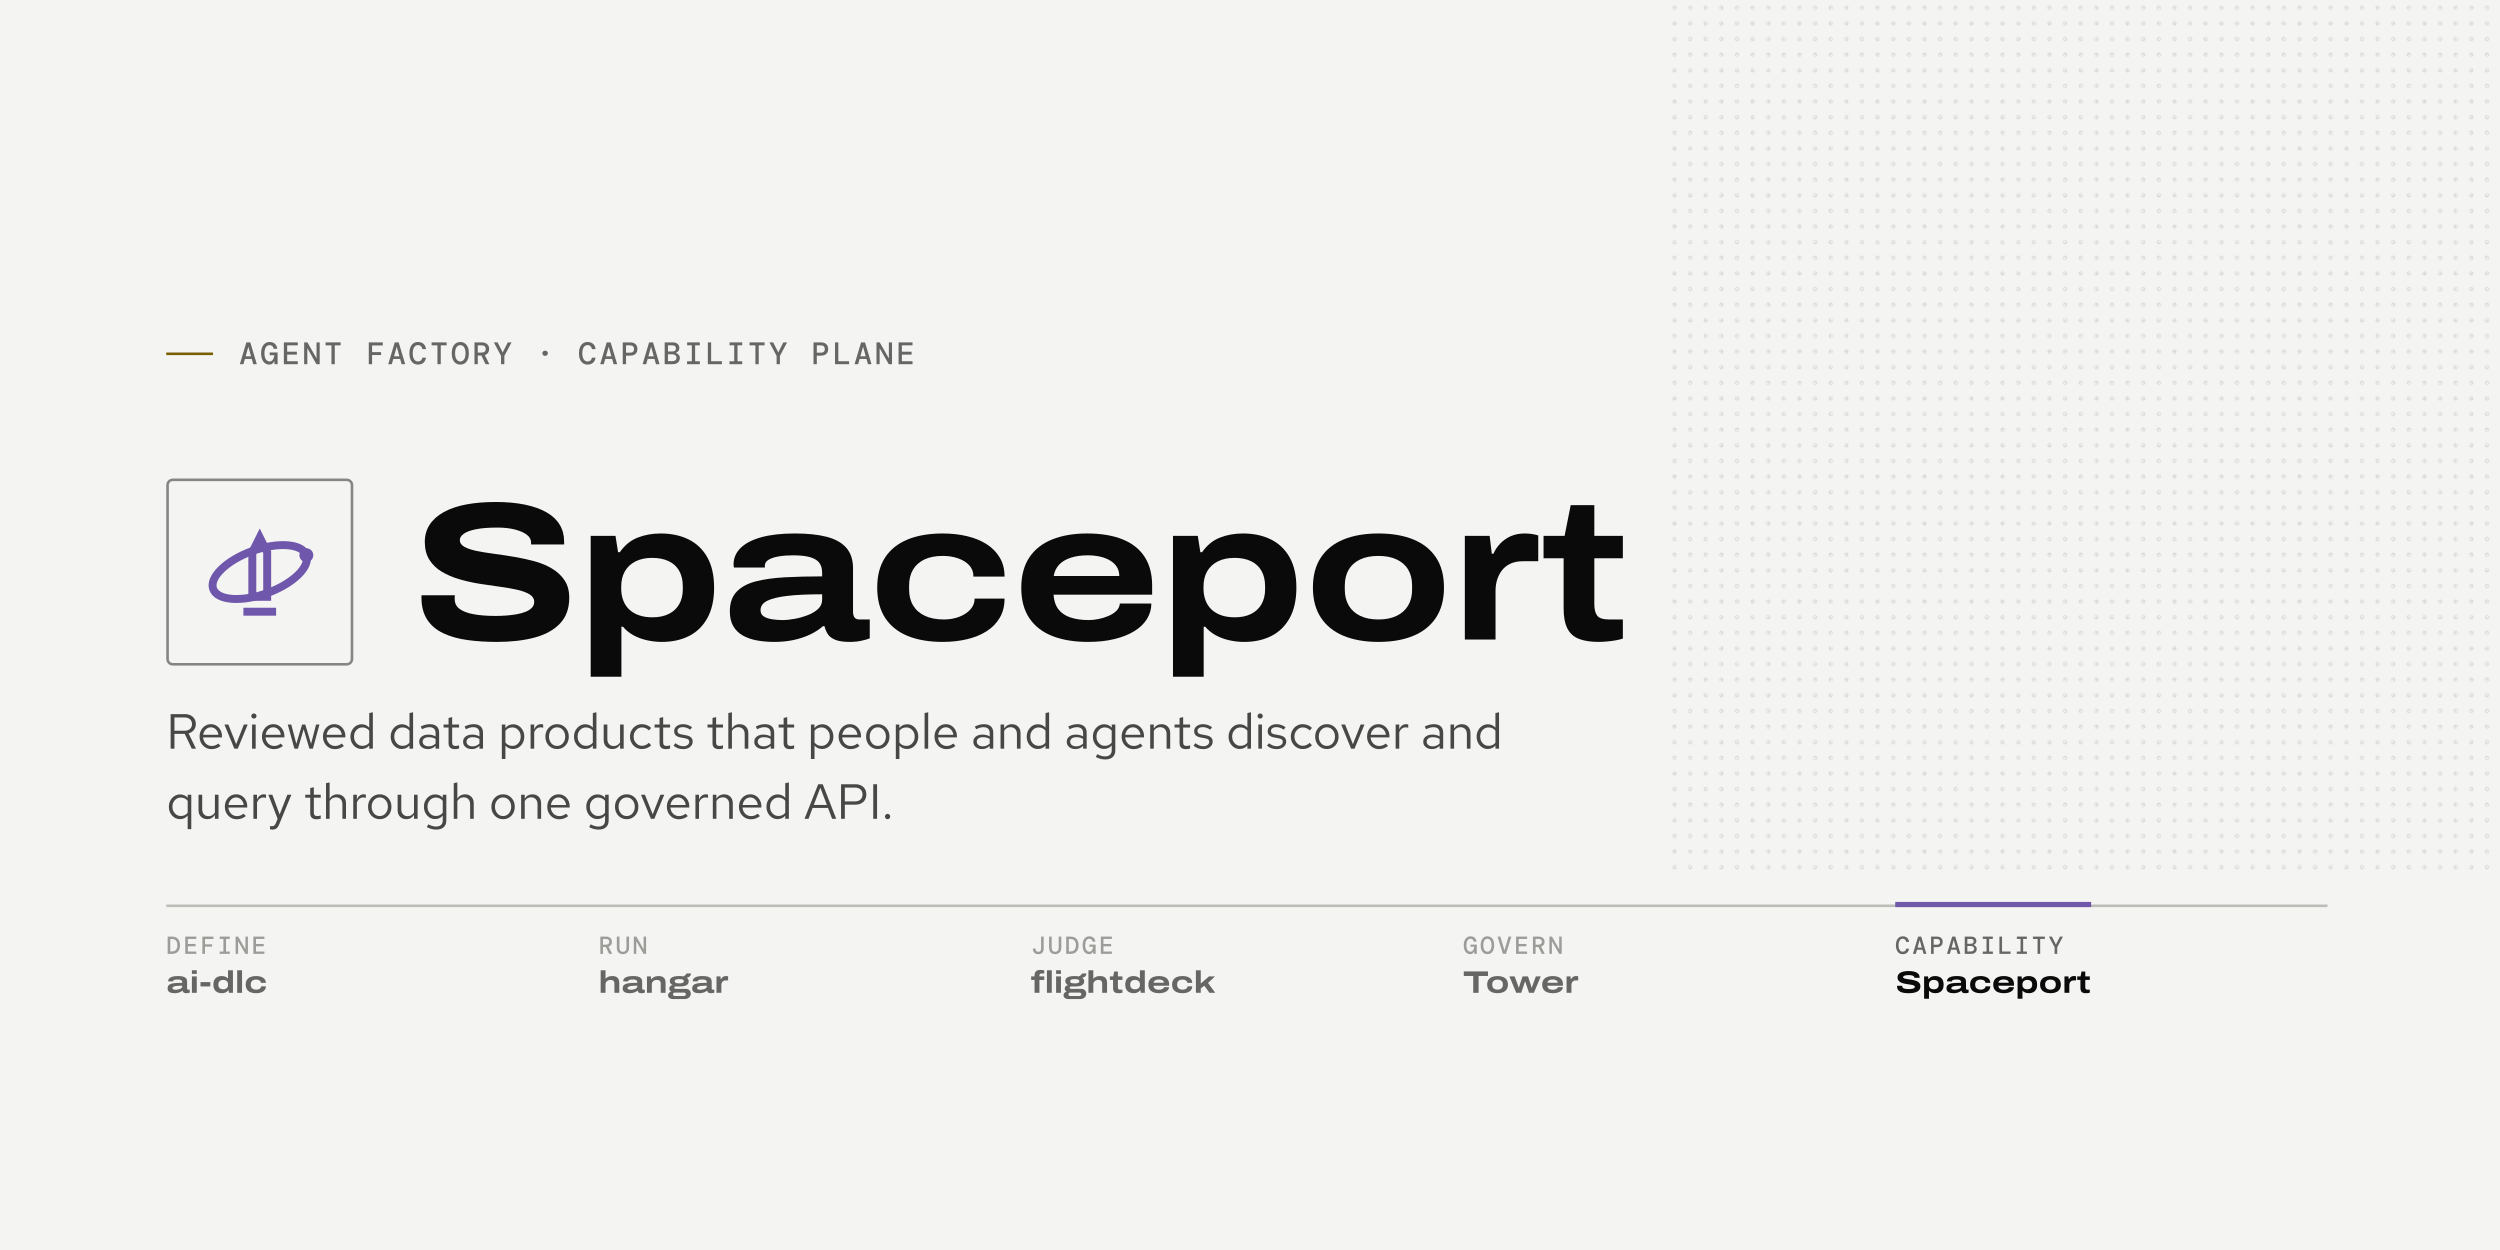
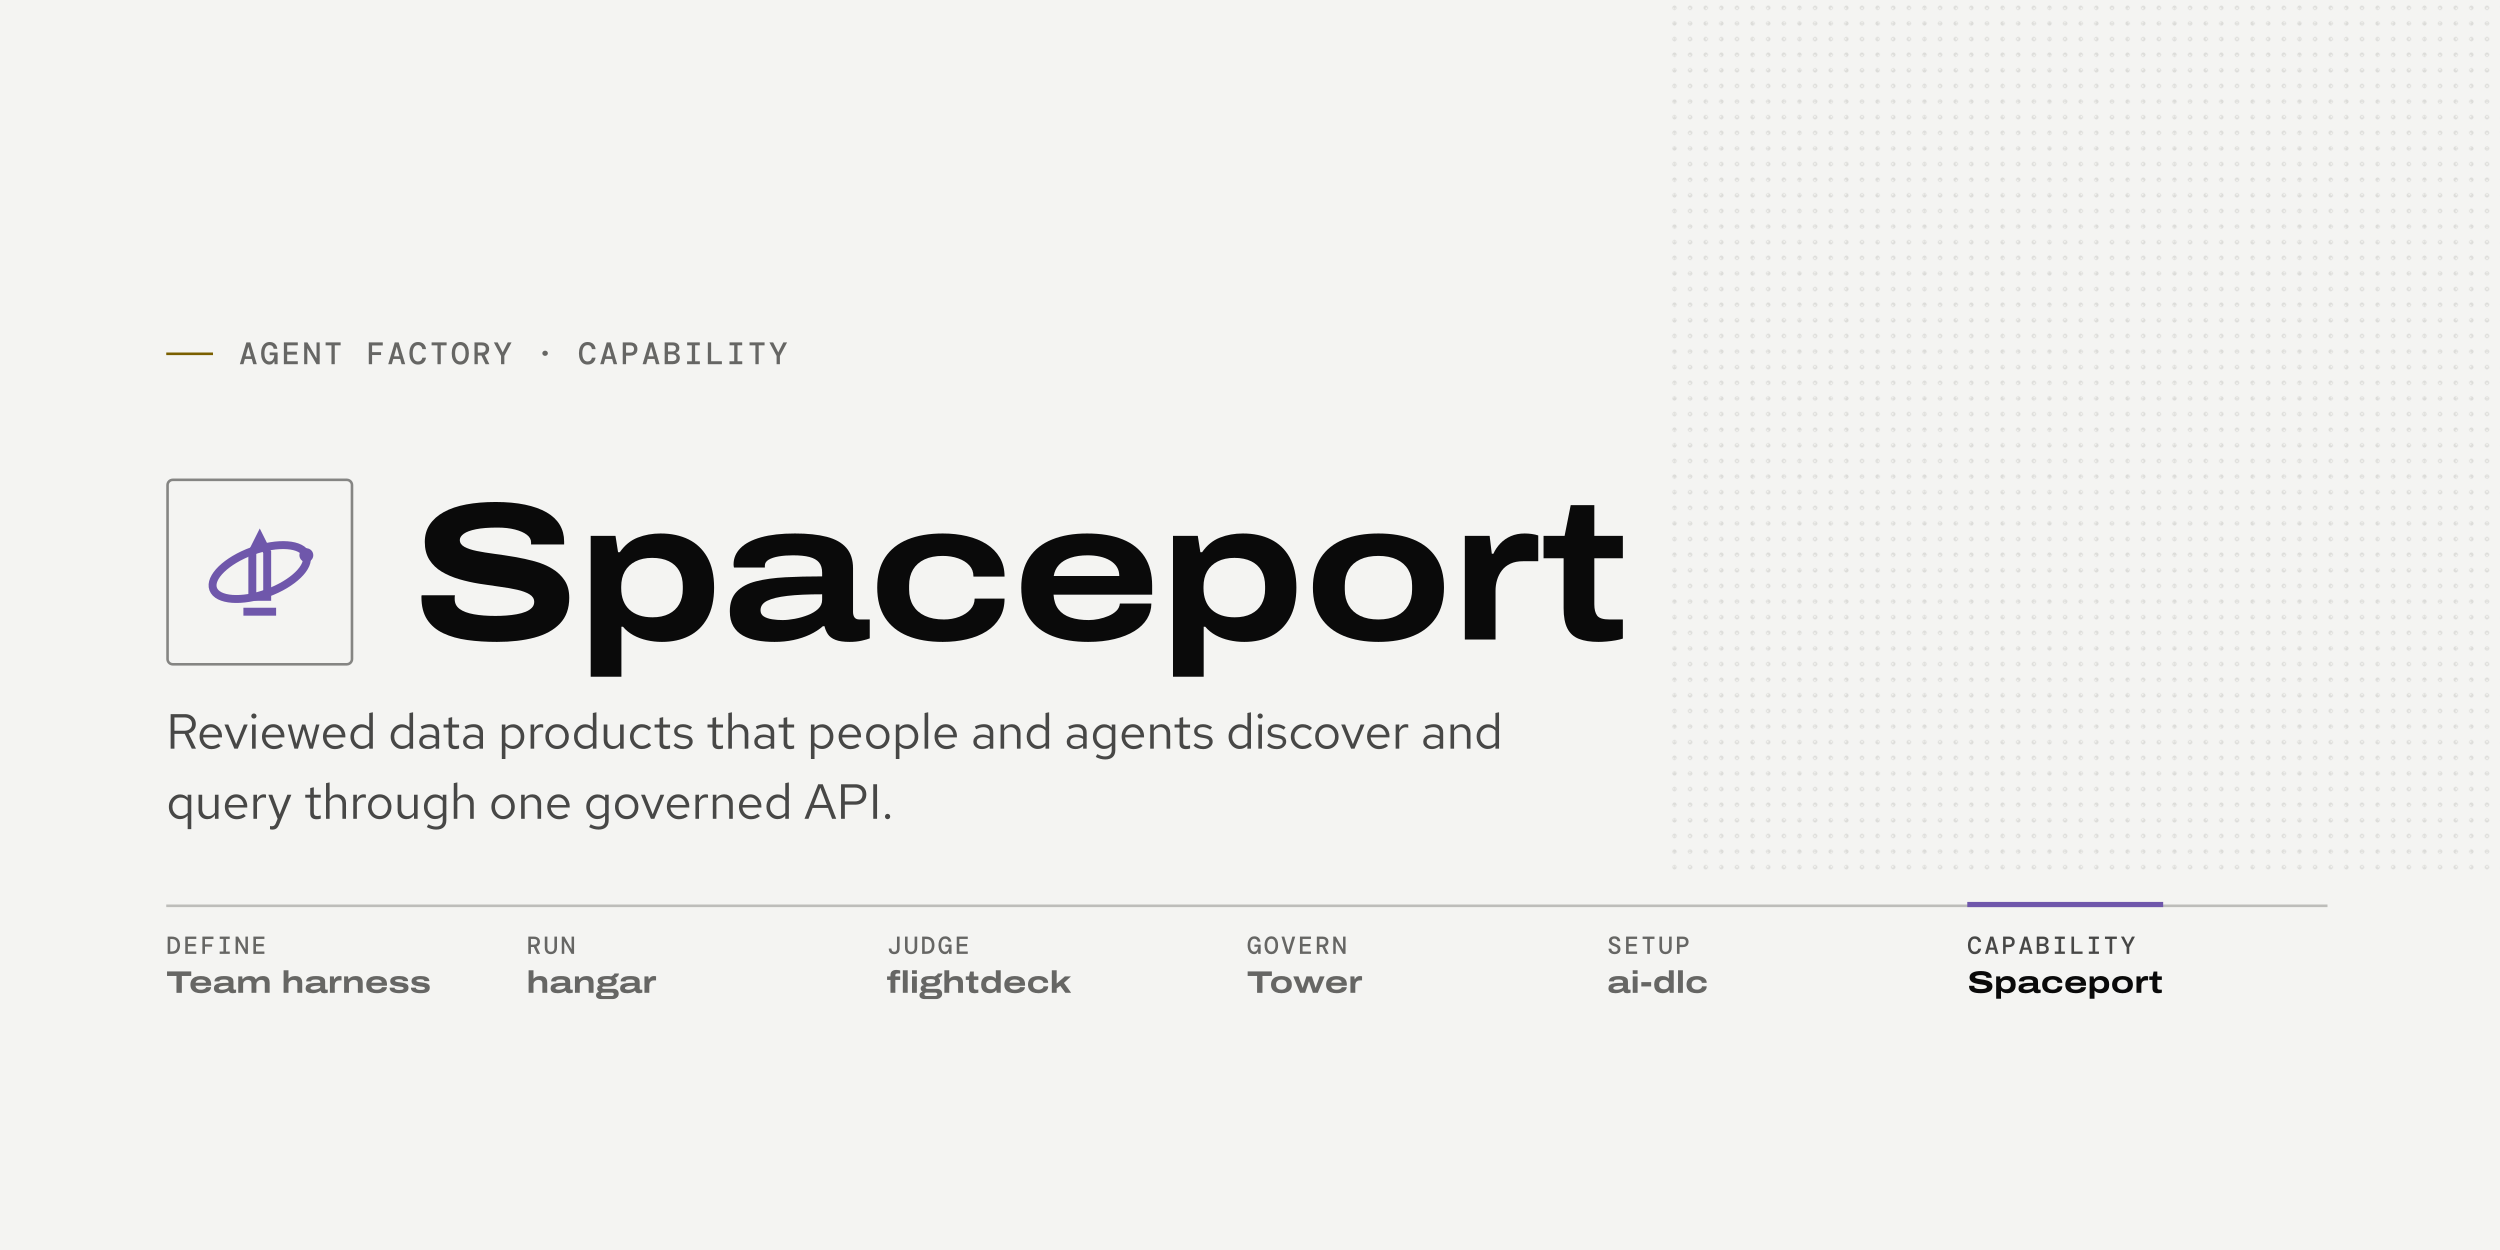
<svg xmlns="http://www.w3.org/2000/svg" width="1280" height="640" viewBox="0 0 1280 640" role="img" aria-labelledby="t d">
  <defs>
    <path id="m1" d="M28 0 237 700H363L572 0H457L410 168H190L143 0ZM297 550 214 253H386L303 550Z" />
    <path id="m7" d="M291 -12Q213 -12 154 32.5Q95 77 62 158Q29 239 29 350Q29 459 62 540Q95 621 156.5 666.5Q218 712 304 712Q408 712 471.5 655Q535 598 549 494H434Q424 548 390.5 580Q357 612 304 612Q223 612 180 542Q137 472 137 350Q137 223 182.5 155.5Q228 88 301 88Q350 88 382 117Q414 146 431 191.5Q448 237 452 288H305V376H559V0H461L454 94H448Q428 48 392 18Q356 -12 291 -12Z" />
    <path id="m5" d="M80 0V700H527V605H186V401H497V307H186V95H527V0Z" />
    <path id="m15" d="M51 0V700H155L448 187V700H549V0H445L152 513V0Z" />
    <path id="m21" d="M247 0V605H59V700H541V605H353V0Z" />
    <path id="m6" d="M84 0V700H533V601H190V387H478V294H190V0Z" />
    <path id="m3" d="M302 -12Q214 -12 152.5 33Q91 78 58.5 159.5Q26 241 26 349Q26 458 58.5 539.5Q91 621 153 666.5Q215 712 302 712Q415 712 482 650.5Q549 589 560 484H443Q434 539 398.5 575.5Q363 612 301 612Q222 612 178 542Q134 472 134 349Q134 227 178 157.5Q222 88 301 88Q365 88 399 121.5Q433 155 443 210H560Q544 107 479 47.5Q414 -12 302 -12Z" />
    <path id="m16" d="M300 -12Q215 -12 153 32Q91 76 58 157Q25 238 25 350Q25 462 58 543Q91 624 153 668Q215 712 300 712Q386 712 447.5 668Q509 624 542 543Q575 462 575 350Q575 238 542 157Q509 76 447.5 32Q386 -12 300 -12ZM300 88Q375 88 421 155.5Q467 223 467 350Q467 477 421 544.5Q375 612 300 612Q224 612 178.5 544.5Q133 477 133 350Q133 223 178.5 155.5Q224 88 300 88Z" />
    <path id="m19" d="M75 0V700H304Q386 700 439.5 672Q493 644 519.5 596.5Q546 549 546 489Q546 421 511.5 368.5Q477 316 406 292L553 0H430L296 277H181V0ZM181 373H298Q370 373 403.5 405Q437 437 437 489Q437 542 404 573.5Q371 605 297 605H181Z" />
    <path id="m26" d="M247 0V266L16 700H137L300 378L463 700H584L353 266V0Z" />
    <path id="m87" d="M300 267Q263 267 237 291.5Q211 316 211 351Q211 386 237 410Q263 434 300 434Q338 434 363.5 410Q389 386 389 351Q389 316 363.5 291.5Q338 267 300 267Z" />
    <path id="m17" d="M71 0V700H308Q388 700 440 672.5Q492 645 517 597Q542 549 542 487Q542 425 517 377Q492 329 440 301.5Q388 274 308 274H177V0ZM177 369H303Q371 369 402.5 401Q434 433 434 487Q434 540 402.5 572.5Q371 605 303 605H177Z" />
    <path id="m2" d="M56 0V700H306Q415 700 471 650Q527 600 527 521Q527 460 495 422Q463 384 421 367V360Q471 342 507 301.5Q543 261 543 195Q543 141 516.5 96.5Q490 52 439 26Q388 0 314 0ZM162 408H293Q354 408 386 432.5Q418 457 418 507Q418 606 291 606H162ZM162 98H300Q365 98 400 126Q435 154 435 208Q435 261 398 289.5Q361 318 298 318H162Z" />
    <path id="m9" d="M95 0V94H247V606H97V700H503V606H353V94H505V0Z" />
    <path id="m12" d="M81 0V700H187V95H532V0Z" />
    <path id="d19" d="M440 -12Q359 -12 289.5 -2.5Q220 7 167 32Q114 57 85 101.5Q56 146 56 215Q56 217 56 220Q56 223 57 225H226Q225 221 225 216Q225 211 225 205Q225 174 250 155.5Q275 137 322 128.5Q369 120 432 120Q459 120 486.5 122Q514 124 539.5 128.5Q565 133 585 141Q605 149 617 161.5Q629 174 629 191Q629 215 605.5 229.5Q582 244 542.5 253Q503 262 453.5 268.5Q404 275 351 283.5Q298 292 248.5 306.5Q199 321 159.5 344.5Q120 368 96.5 405Q73 442 73 496Q73 546 98 584Q123 622 170 648Q217 674 283.5 686.5Q350 699 433 699Q517 699 582 685.5Q647 672 691.5 646.5Q736 621 758.5 583.5Q781 546 781 498V483H613V494Q613 516 591.5 532.5Q570 549 531.5 559Q493 569 442 569Q375 569 333 560.5Q291 552 271 537.5Q251 523 251 506Q251 484 274.5 471Q298 458 337.5 450Q377 442 426.5 435.5Q476 429 529 420Q582 411 631.5 397.5Q681 384 720.5 360Q760 336 783.5 300.5Q807 265 807 212Q807 131 760 81.5Q713 32 630.5 10Q548 -12 440 -12Z" />
    <path id="d44" d="M69 -189V527H195L208 444H217Q254 497 307.5 518Q361 539 424 539Q505 539 566 509Q627 479 661.5 418Q696 357 696 264Q696 171 662 109.5Q628 48 568.5 18Q509 -12 431 -12Q392 -12 354.5 -3.5Q317 5 286 22Q255 39 233 65H225V-189ZM383 113Q432 113 466.5 130.5Q501 148 519 180Q537 212 537 256V271Q537 316 519 348.5Q501 381 466 398Q431 415 381 415Q332 415 296.5 397Q261 379 242.5 346.5Q224 314 224 268V260Q224 226 234.5 198.5Q245 171 265.5 152Q286 133 315.5 123Q345 113 383 113Z" />
    <path id="d28" d="M270 -12Q222 -12 181 -4.5Q140 3 109 20.5Q78 38 60.5 68Q43 98 43 144Q43 207 78 243.5Q113 280 176.5 296Q240 312 325.5 316.5Q411 321 512 321V340Q512 373 496 392Q480 411 447.5 419.5Q415 428 363 428Q324 428 291.5 422.5Q259 417 240 405.5Q221 394 221 376V366H64Q63 370 62.5 373.5Q62 377 62 382Q62 429 97 464.5Q132 500 201.5 519.5Q271 539 374 539Q470 539 535.5 522Q601 505 635 466Q669 427 669 362V141Q669 123 676.5 112.5Q684 102 702 102H754V6Q742 1 714 -5.5Q686 -12 652 -12Q606 -12 579.5 -1.5Q553 9 541 27.5Q529 46 524 68H516Q488 43 449.5 25Q411 7 366 -2.5Q321 -12 270 -12ZM311 99Q339 99 373.5 105.5Q408 112 440 124.5Q472 137 492 156Q512 175 512 202V230Q405 230 336 222Q267 214 233 197Q199 180 199 149Q199 128 215.5 117.5Q232 107 258 103Q284 99 311 99Z" />
    <path id="d30" d="M381 -12Q277 -12 202.5 18.5Q128 49 88 110.5Q48 172 48 264Q48 356 88 417Q128 478 202.5 508.5Q277 539 381 539Q446 539 503.5 525.5Q561 512 604 484.5Q647 457 671 416Q695 375 695 320H537Q537 354 516 377Q495 400 459.5 412.5Q424 425 381 425Q326 425 288 407Q250 389 230 355.5Q210 322 210 274V254Q210 207 230.5 173Q251 139 290.5 120.5Q330 102 387 102Q429 102 464.5 115.5Q500 129 521.5 153Q543 177 543 208H695Q695 152 670.5 110.5Q646 69 603.5 42Q561 15 503.5 1.5Q446 -12 381 -12Z" />
    <path id="d32" d="M387 -12Q282 -12 206 17.5Q130 47 88.5 108Q47 169 47 263Q47 355 87.5 416.5Q128 478 203.5 508.5Q279 539 381 539Q488 539 562 509Q636 479 674 420Q712 361 712 274V228H211Q214 182 236 153.5Q258 125 297.5 112Q337 99 390 99Q414 99 440.5 104.5Q467 110 490.5 120Q514 130 530 145.5Q546 161 548 183H708Q708 141 686 105Q664 69 622 43Q580 17 520.5 2.5Q461 -12 387 -12ZM212 323H545Q545 349 533 368.5Q521 388 498.5 401.5Q476 415 447 421.5Q418 428 384 428Q335 428 297.5 415.5Q260 403 238.5 379.5Q217 356 212 323Z" />
    <path id="d43" d="M380 -12Q277 -12 202.5 19Q128 50 87.5 111.5Q47 173 47 264Q47 356 87.5 417Q128 478 202.5 508.5Q277 539 380 539Q483 539 557.5 508.5Q632 478 672.5 417Q713 356 713 264Q713 173 672.5 111.5Q632 50 557.5 19Q483 -12 380 -12ZM380 102Q434 102 472.5 120.5Q511 139 531 173Q551 207 551 254V274Q551 322 531 355.5Q511 389 472.5 407Q434 425 380 425Q325 425 287 407Q249 389 229 355.5Q209 322 209 274V254Q209 207 229 173Q249 139 287 120.5Q325 102 380 102Z" />
    <path id="d46" d="M69 0V527H195L206 436H214Q227 465 249.5 488.5Q272 512 303 525.5Q334 539 373 539Q391 539 409 536.5Q427 534 442 529V398H365Q327 398 300.5 385.5Q274 373 257.5 351.5Q241 330 233 303.5Q225 277 225 248V0Z" />
    <path id="d48" d="M304 -12Q243 -12 203.5 3.5Q164 19 145 56.5Q126 94 126 159V413H24V527H131L162 683H282V527H427V413H282V179Q282 141 296.5 121.5Q311 102 359 102H427V5Q413 0 390.5 -4Q368 -8 344.5 -10Q321 -12 304 -12Z" />
    <path id="s18" d="M89 0V700H376Q443 700 493 674.5Q543 649 571 604Q599 559 599 498Q599 428 560 378.5Q521 329 453 309L602 0H517L375 299H166V0ZM166 363H370Q439 363 480.5 399.5Q522 436 522 497Q522 559 480.5 595.5Q439 632 370 632H166Z" />
    <path id="s31" d="M295 -10Q227 -10 172 23.5Q117 57 85 114.5Q53 172 53 244Q53 316 83.5 373Q114 430 166 463Q218 496 283 496Q347 496 397.5 463.5Q448 431 477.5 375.5Q507 320 507 250V228H124Q128 178 151.5 138.5Q175 99 213.5 76.5Q252 54 298 54Q336 54 371.5 67.5Q407 81 432 104L478 55Q436 22 391 6Q346 -10 295 -10ZM126 280H435Q430 324 408.5 358.5Q387 393 354.5 413Q322 433 282 433Q242 433 209 413.5Q176 394 154.5 359.5Q133 325 126 280Z" />
    <path id="s49" d="M215 0 15 488H94L252 91L408 488H486L285 0Z" />
    <path id="s35" d="M74 0V488H147V0ZM111 609Q89 609 73.5 624.5Q58 640 58 661Q58 682 73.5 697.5Q89 713 111 713Q133 713 148.5 697.5Q164 682 164 661Q164 640 148.5 624.5Q133 609 111 609Z" />
    <path id="s50" d="M162 0 28 488H99L201 98L318 488H383L500 98L601 488H670L537 0H466L350 394L234 0Z" />
    <path id="s30" d="M278 -7Q215 -7 164 26.5Q113 60 83 116.5Q53 173 53 243Q53 314 83.5 370.5Q114 427 166 460.5Q218 494 282 494Q327 494 366 476.5Q405 459 434 426V722L507 737V0H434V65Q406 30 366 11.5Q326 -7 278 -7ZM296 57Q339 57 375 74Q411 91 434 122V364Q410 395 373.5 412.5Q337 430 296 430Q247 430 208.5 406Q170 382 147.5 340Q125 298 125 244Q125 191 147.5 148.5Q170 106 208.5 81.5Q247 57 296 57Z" />
    <path id="s27" d="M226 -9Q174 -9 134 10Q94 29 71.5 62.5Q49 96 49 140Q49 184 72 216.5Q95 249 136 267Q177 285 232 285Q274 285 311.5 276Q349 267 381 247V314Q381 374 349 404.5Q317 435 255 435Q221 435 185.5 425Q150 415 107 393L80 449Q178 496 264 496Q355 496 404 451.5Q453 407 453 324V0H381V57Q349 24 310 7.5Q271 -9 226 -9ZM119 142Q119 99 152.5 73Q186 47 241 47Q282 47 316.5 61Q351 75 381 103V197Q350 215 317 223.5Q284 232 243 232Q187 232 153 207.5Q119 183 119 142Z" />
    <path id="s47" d="M261 -10Q198 -10 165.5 20.5Q133 51 133 109V428H32V488H133V622L206 639V488H346V428H206V128Q206 89 222.5 72Q239 55 277 55Q296 55 311 58Q326 61 346 68V3Q326 -4 304 -7Q282 -10 261 -10Z" />
    <path id="s43" d="M75 -209V488H147V418Q175 455 215.5 474.5Q256 494 305 494Q369 494 419.5 460.5Q470 427 500 370.5Q530 314 530 244Q530 174 499.5 117Q469 60 417.5 26.5Q366 -7 301 -7Q255 -7 216 10.5Q177 28 148 61V-209ZM287 56Q336 56 374.5 80.5Q413 105 435.5 147.5Q458 190 458 243Q458 297 435.5 339Q413 381 374.5 405.5Q336 430 287 430Q244 430 207.5 412.5Q171 395 148 363V124Q172 92 208.5 74Q245 56 287 56Z" />
    <path id="s45" d="M75 0V488H148V388Q167 439 202.5 467.5Q238 496 284 496Q297 496 308 494.5Q319 493 330 489V423Q318 427 304.5 429.5Q291 432 279 432Q234 432 200.5 406Q167 380 148 333V0Z" />
    <path id="s42" d="M290 -8Q223 -8 169 25Q115 58 84 115Q53 172 53 244Q53 316 84 373Q115 430 169 463Q223 496 290 496Q358 496 411.5 463Q465 430 496 373Q527 316 527 244Q527 172 496 115Q465 58 411.5 25Q358 -8 290 -8ZM290 56Q338 56 375 80.5Q412 105 433.5 148Q455 191 455 244Q455 298 433.5 340.5Q412 383 375 407.5Q338 432 290 432Q242 432 205 407.5Q168 383 146.5 340.5Q125 298 125 244Q125 191 146.5 148Q168 105 205 80.5Q242 56 290 56Z" />
    <path id="s48" d="M249 -8Q197 -8 157 15Q117 38 94.5 79Q72 120 72 173V488H146V194Q146 129 181 91Q216 53 276 53Q317 53 349.5 72Q382 91 404 127V488H477V0H404V79Q376 36 337.5 14Q299 -8 249 -8Z" />
    <path id="s29" d="M294 -8Q226 -8 171.5 25.5Q117 59 85 116.5Q53 174 53 244Q53 315 85 372Q117 429 171.5 462.5Q226 496 294 496Q348 496 397 476Q446 456 482 420L435 369Q409 398 372 414Q335 430 297 430Q249 430 210.5 405Q172 380 149 338Q126 296 126 244Q126 192 149 150Q172 108 210.5 83Q249 58 297 58Q335 58 372 74.5Q409 91 435 119L482 68Q446 32 397 12Q348 -8 294 -8Z" />
    <path id="s46" d="M226 -10Q166 -10 115 8.5Q64 27 28 62L67 110Q111 78 148 63.5Q185 49 224 49Q277 49 312 74Q347 99 347 138Q347 168 326.5 185Q306 202 259 211L179 225Q108 238 74.5 269Q41 300 41 353Q41 395 63.5 427Q86 459 126 477.5Q166 496 217 496Q267 496 312 481.5Q357 467 403 435L367 384Q329 411 291 423.5Q253 436 214 436Q166 436 137 415Q108 394 108 358Q108 328 126.5 312Q145 296 192 288L274 273Q348 260 382 228Q416 196 416 142Q416 99 391 64.5Q366 30 323 10Q280 -10 226 -10Z" />
    <path id="s34" d="M75 0V722L148 737V409Q176 453 215 474.5Q254 496 303 496Q356 496 395.5 473.5Q435 451 457.5 410.5Q480 370 480 316V0H407V295Q407 360 371.5 397.5Q336 435 276 435Q236 435 203 416Q170 397 148 360V0Z" />
    <path id="s39" d="M75 0V722L148 737V0Z" />
    <path id="s41" d="M75 0V488H148V409Q176 453 215 474.5Q254 496 303 496Q356 496 395.5 473.5Q435 451 457.5 410.5Q480 370 480 316V0H407V295Q407 360 371.5 397.5Q336 435 276 435Q236 435 203 416Q170 397 148 360V0Z" />
    <path id="s33" d="M301 -219Q252 -219 202.5 -205.5Q153 -192 111 -168L142 -112Q187 -135 224 -146Q261 -157 298 -157Q365 -157 399.5 -125Q434 -93 434 -32V66Q406 31 366 12.5Q326 -6 278 -6Q215 -6 164 27.5Q113 61 83 117.5Q53 174 53 244Q53 314 83.5 370.5Q114 427 166 460.5Q218 494 282 494Q328 494 367 476.5Q406 459 435 425V488H507V-31Q507 -122 454 -170.5Q401 -219 301 -219ZM296 57Q339 57 375 74.5Q411 92 434 123V364Q410 395 373.5 412.5Q337 430 296 430Q247 430 208.5 406Q170 382 147.5 340Q125 298 125 244Q125 191 147.5 148.5Q170 106 208.5 81.5Q247 57 296 57Z" />
    <path id="s44" d="M434 -209V65Q406 30 366 11.5Q326 -7 278 -7Q215 -7 164 26.5Q113 60 83 116.5Q53 173 53 243Q53 314 83.5 370.5Q114 427 166 460.5Q218 494 282 494Q327 494 366 476.5Q405 459 434 426V488H507V-209ZM296 57Q339 57 375 74Q411 91 434 122V364Q410 395 373.5 412.5Q337 430 296 430Q247 430 208.5 406Q170 382 147.5 340Q125 298 125 244Q125 191 147.5 148.5Q170 106 208.5 81.5Q247 57 296 57Z" />
    <path id="s52" d="M96 -219Q73 -219 49 -212V-147Q59 -149 70 -150Q81 -151 89 -151Q117 -151 135.5 -136Q154 -121 167 -89L203 0L15 488H96L244 87L401 488H482L236 -111Q220 -150 201 -174Q182 -198 157 -208.5Q132 -219 96 -219Z" />
    <path id="s1" d="M9 0 286 700H378L651 0H568L485 220H173L90 0ZM197 281H462L329 630Z" />
    <path id="s16" d="M89 0V700H378Q446 700 496 674.5Q546 649 573.5 602.5Q601 556 601 493Q601 431 573.5 384Q546 337 496 311.5Q446 286 378 286H166V0ZM166 352H369Q442 352 483 390Q524 428 524 493Q524 558 483 595Q442 632 369 632H166Z" />
    <path id="s9" d="M88 0V700H165V0Z" />
    <path id="s62" d="M125 -8Q103 -8 87.5 8Q72 24 72 46Q72 69 87.5 84.5Q103 100 125 100Q147 100 162.5 84.5Q178 69 178 46Q178 24 162.5 8Q147 -8 125 -8Z" />
    <path id="m4" d="M57 0V700H225Q394 700 476 606.5Q558 513 558 350Q558 187 476 93.5Q394 0 225 0ZM163 98H221Q343 98 397 166.5Q451 235 451 350Q451 465 397 533.5Q343 602 221 602H163Z" />
-     <path id="d36" d="M69 608V724H225V608ZM69 0V527H225V0Z" />
-     <path id="d180" d="M50 205V344H366V205Z" />
-     <path id="d31" d="M320 -12Q238 -12 177 18Q116 48 81.5 109.5Q47 171 47 263Q47 357 81 418Q115 479 175 509Q235 539 313 539Q352 539 389 530.5Q426 522 457.5 505Q489 488 511 462H518V724H675V0H548L535 83H527Q489 31 435.5 9.5Q382 -12 320 -12ZM362 113Q412 113 447 130.5Q482 148 500.5 181Q519 214 519 259V267Q519 302 508.5 329Q498 356 477.5 375Q457 394 427.5 404.5Q398 415 361 415Q312 415 277.5 397.5Q243 380 225 348Q207 316 207 271V256Q207 211 225.5 179Q244 147 278.5 130Q313 113 362 113Z" />
-     <path id="d40" d="M69 0V724H225V0Z" />
-     <path id="m22" d="M298 -12Q227 -12 171.5 17Q116 46 84 105.5Q52 165 52 256V700H158V250Q158 170 196 126.5Q234 83 300 83Q366 83 404 126.5Q442 170 442 250V700H548V256Q548 165 515 105.5Q482 46 425.5 17Q369 -12 298 -12Z" />
+     <path id="d20" d="M328 0V541H25V687H802V541H500V0Z" />
+     <path id="d41" d="M69 0V527H195L206 438H215Q243 476 278.5 498Q314 520 354.5 529.5Q395 539 434 539Q508 539 557.5 514.5Q607 490 629 438H639Q667 476 703 498Q739 520 779.5 529.5Q820 539 860 539Q931 539 979.5 515.5Q1028 492 1052 444Q1076 396 1076 323V0H920V298Q920 329 911.5 351.5Q903 374 887.5 388Q872 402 850.5 408.5Q829 415 802 415Q762 415 727.5 397.5Q693 380 671.5 349.5Q650 319 650 278V0H494V298Q494 329 486 351.5Q478 374 462.5 388Q447 402 425.5 408.5Q404 415 376 415Q336 415 301.5 397.5Q267 380 246 349.5Q225 319 225 278V0Z" />
    <path id="d35" d="M69 0V724H225V457H233Q260 488 294.5 506Q329 524 366.5 531.5Q404 539 440 539Q515 539 565.5 515.5Q616 492 641 444Q666 396 666 323V0H510V298Q510 329 501 351.5Q492 374 476 388Q460 402 436.5 408.5Q413 415 384 415Q342 415 306 397.5Q270 380 247.5 349.5Q225 319 225 278V0Z" />
    <path id="d42" d="M69 0V527H195L206 438H215Q244 476 280.5 498Q317 520 358.5 529.5Q400 539 440 539Q515 539 565.5 515.5Q616 492 641 444Q666 396 666 323V0H510V298Q510 329 501 351.5Q492 374 476 388Q460 402 436.5 408.5Q413 415 384 415Q342 415 306 397.5Q270 380 247.5 349.5Q225 319 225 278V0Z" />
+     <path id="d47" d="M340 -12Q281 -12 227 -2.5Q173 7 130.5 26Q88 45 63 76Q38 107 38 149Q38 154 38.5 158Q39 162 40 166H200Q200 164 199.5 161Q199 158 199 156Q199 133 219 119Q239 105 271.5 98.5Q304 92 341 92Q376 92 409.5 96Q443 100 465 111.5Q487 123 487 147Q487 171 461 182Q435 193 388.5 198.5Q342 204 280 213Q233 220 192.5 231Q152 242 121.5 259.5Q91 277 74 305Q57 333 57 374Q57 418 78 449.5Q99 481 137.5 501Q176 521 230 530Q284 539 349 539Q406 539 456.5 530Q507 521 545 502Q583 483 605 455Q627 427 627 390Q627 386 627 382Q627 378 626 375H466V380Q466 400 449 412Q432 424 405 429.5Q378 435 347 435Q336 435 314 434Q292 433 268.5 429Q245 425 229 416Q213 407 213 390Q213 369 238 359Q263 349 303.5 344Q344 339 391 333Q441 327 486.5 318Q532 309 567.5 291.5Q603 274 623 244Q643 214 643 166Q643 116 622 81.5Q601 47 561.5 26.5Q522 6 465.5 -3Q409 -12 340 -12Z" />
+     <path id="m22" d="M298 -12Q227 -12 171.5 17Q116 46 84 105.5Q52 165 52 256V700H158V250Q158 170 196 126.5Q234 83 300 83Q366 83 404 126.5Q442 170 442 250V700H548V256Q548 165 515 105.5Q482 46 425.5 17Q369 -12 298 -12Z" />
    <path id="d34" d="M177 -201Q134 -201 96.5 -188Q59 -175 36 -147Q13 -119 13 -73Q13 -34 41 -4Q69 26 113 41Q81 57 66.5 83Q52 109 52 139Q52 181 80.5 211.5Q109 242 158 249Q118 270 93.5 302.5Q69 335 69 372Q69 434 105 471Q141 508 209 523.5Q277 539 373 539Q408 539 440 536Q472 533 501 527Q550 549 574.5 574.5Q599 600 603 621H748Q747 583 731 556Q715 529 685 511Q655 493 613 484Q643 464 659.5 435.5Q676 407 676 371Q676 314 644.5 277Q613 240 553.5 222.5Q494 205 409 205H273Q243 205 227 195Q211 185 211 167Q211 149 226.5 138Q242 127 277 127H581Q660 127 701 82.5Q742 38 742 -31Q742 -82 715 -120Q688 -158 643.5 -179.5Q599 -201 545 -201ZM228 -101H527Q543 -101 556 -94.5Q569 -88 577 -75Q585 -62 585 -46Q585 -21 567.5 -7Q550 7 527 7H232Q206 7 188.5 -6.5Q171 -20 171 -45Q171 -70 187.5 -85.5Q204 -101 228 -101ZM373 303Q441 303 480 318Q519 333 519 372Q519 411 480 426Q441 441 373 441Q305 441 266 426Q227 411 227 372Q227 344 244.5 329Q262 314 295 308.5Q328 303 373 303Z" />
    <path id="m10" d="M309 -12Q201 -12 143 48.5Q85 109 85 215H192Q193 160 220 122Q247 84 308 84Q367 84 392.5 121Q418 158 418 213V700H524V213Q524 105 467 46.5Q410 -12 309 -12Z" />
    <path id="d60" d="M122 0V413H13V527H122V566Q122 622 143.5 659.5Q165 697 206 716Q247 735 306 735Q326 735 349 733Q372 731 394 727.5Q416 724 434 718V621H366Q318 621 298.5 608.5Q279 596 279 565V527H434V413H279V0ZM519 0V724H675V0Z" />
+     <path id="d36" d="M69 608V724H225V608ZM69 0V527H225V0Z" />
+     <path id="d31" d="M320 -12Q238 -12 177 18Q116 48 81.5 109.5Q47 171 47 263Q47 357 81 418Q115 479 175 509Q235 539 313 539Q352 539 389 530.5Q426 522 457.5 505Q489 488 511 462H518V724H675V0H548L535 83H527Q489 31 435.5 9.5Q382 -12 320 -12ZM362 113Q412 113 447 130.5Q482 148 500.5 181Q519 214 519 259V267Q519 302 508.5 329Q498 356 477.5 375Q457 394 427.5 404.5Q398 415 361 415Q312 415 277.5 397.5Q243 380 225 348Q207 316 207 271V256Q207 211 225.5 179Q244 147 278.5 130Q313 113 362 113Z" />
    <path id="d39" d="M69 0V724H225V298L488 527H682L458 318L690 0H504L339 227L225 143V0Z" />
    <path id="m23" d="M237 0 21 700H135L300 140L465 700H579L363 0Z" />
-     <path id="d20" d="M328 0V541H25V687H802V541H500V0Z" />
    <path id="d51" d="M224 0 4 527H172L265 276Q273 254 280 233Q287 212 292.5 194.5Q298 177 300 166H308Q311 177 316.5 194Q322 211 329 232Q336 253 343 275L427 527H601L685 275Q688 267 693.5 247.5Q699 228 705.5 206.5Q712 185 718 166H726Q730 182 736.5 202.5Q743 223 750 242.5Q757 262 761 275L853 527H1010L790 0H635L553 240Q546 263 538 286.5Q530 310 523 331Q516 352 512 365H505Q500 350 492.5 328.5Q485 307 478 283.5Q471 260 464 239L384 0Z" />
+     <path id="m20" d="M307 -12Q233 -12 177.5 15Q122 42 90.5 92Q59 142 58 211H170Q171 158 206.5 120.5Q242 83 306 83Q365 83 398 110.5Q431 138 431 182Q431 219 411.5 243.5Q392 268 351 287.5Q310 307 245 328Q158 356 117 405.5Q76 455 76 527Q76 610 136 661Q196 712 301 712Q403 712 465 659.5Q527 607 529 514H416Q416 539 402 562.5Q388 586 362 601.5Q336 617 298 617Q251 618 219 594.5Q187 571 187 531Q187 482 226 454.5Q265 427 353 398Q408 380 450.5 354.5Q493 329 517.5 289.5Q542 250 542 189Q542 133 514 87.5Q486 42 433.5 15Q381 -12 307 -12Z" />
+     <path id="d180" d="M50 205V344H366V205Z" />
+     <path id="d40" d="M69 0V724H225V0Z" />
  </defs>
  <rect width="1280" height="640" fill="#F4F4F2" />
  <pattern id="dots" x="853.33" y="0" width="8" height="8" patternUnits="userSpaceOnUse">
    <circle cx="4" cy="4" r="1.1" fill="#DCDCD9" />
  </pattern>
  <rect x="853.33" y="0" width="426.67" height="448" fill="url(#dots)" />
  <g transform="translate(0 106.67) scale(1.33)">
    <rect x="64" y="55.5" width="18" height="1" fill="#7A5F00" />
    <g fill="#666664">
      <use href="#m1" transform="translate(92 60) scale(0.012 -0.012)" />
      <use href="#m7" transform="translate(100.16 60) scale(0.012 -0.012)" />
      <use href="#m5" transform="translate(108.32 60) scale(0.012 -0.012)" />
      <use href="#m15" transform="translate(116.48 60) scale(0.012 -0.012)" />
      <use href="#m21" transform="translate(124.64 60) scale(0.012 -0.012)" />
      <use href="#m6" transform="translate(140.96 60) scale(0.012 -0.012)" />
      <use href="#m1" transform="translate(149.12 60) scale(0.012 -0.012)" />
      <use href="#m3" transform="translate(157.28 60) scale(0.012 -0.012)" />
      <use href="#m21" transform="translate(165.44 60) scale(0.012 -0.012)" />
      <use href="#m16" transform="translate(173.6 60) scale(0.012 -0.012)" />
      <use href="#m19" transform="translate(181.76 60) scale(0.012 -0.012)" />
      <use href="#m26" transform="translate(189.92 60) scale(0.012 -0.012)" />
      <use href="#m87" transform="translate(206.24 60) scale(0.012 -0.012)" />
      <use href="#m3" transform="translate(222.56 60) scale(0.012 -0.012)" />
      <use href="#m1" transform="translate(230.72 60) scale(0.012 -0.012)" />
      <use href="#m17" transform="translate(238.88 60) scale(0.012 -0.012)" />
      <use href="#m1" transform="translate(247.04 60) scale(0.012 -0.012)" />
      <use href="#m2" transform="translate(255.2 60) scale(0.012 -0.012)" />
      <use href="#m9" transform="translate(263.36 60) scale(0.012 -0.012)" />
      <use href="#m12" transform="translate(271.52 60) scale(0.012 -0.012)" />
      <use href="#m9" transform="translate(279.68 60) scale(0.012 -0.012)" />
      <use href="#m21" transform="translate(287.84 60) scale(0.012 -0.012)" />
      <use href="#m26" transform="translate(296 60) scale(0.012 -0.012)" />
-       <use href="#m17" transform="translate(312.32 60) scale(0.012 -0.012)" />
-       <use href="#m12" transform="translate(320.48 60) scale(0.012 -0.012)" />
-       <use href="#m1" transform="translate(328.64 60) scale(0.012 -0.012)" />
-       <use href="#m15" transform="translate(336.8 60) scale(0.012 -0.012)" />
-       <use href="#m5" transform="translate(344.96 60) scale(0.012 -0.012)" />
    </g>
    <rect x="64.5" y="104.52" width="71" height="71" rx="2" fill="none" stroke="#858583" />
    <g transform="translate(77.1 117.12) scale(1.908)" fill="none" color="#6F57AB" stroke="#6F57AB" stroke-width="1.6" stroke-linecap="square" stroke-linejoin="miter">
      <ellipse cx="12" cy="12" rx="10" ry="4.5" transform="rotate(-20 12 12)" />
      <path d="M12 5 L13.5 8 V17 H10.5 V8 Z" />
      <path d="M9.5 20 H14.5" />
      <circle cx="21.4" cy="8.6" r="1.4" fill="currentColor" stroke="none" />
    </g>
    <g fill="#0A0A0A">
      <use href="#d19" transform="translate(158 166) scale(0.07576 -0.07576)" />
      <use href="#d44" transform="translate(222.17 166) scale(0.07576 -0.07576)" />
      <use href="#d28" transform="translate(277.7 166) scale(0.07576 -0.07576)" />
      <use href="#d30" transform="translate(334.06 166) scale(0.07576 -0.07576)" />
      <use href="#d32" transform="translate(389.59 166) scale(0.07576 -0.07576)" />
      <use href="#d44" transform="translate(446.33 166) scale(0.07576 -0.07576)" />
      <use href="#d43" transform="translate(501.86 166) scale(0.07576 -0.07576)" />
      <use href="#d46" transform="translate(558.68 166) scale(0.07576 -0.07576)" />
      <use href="#d48" transform="translate(592.39 166) scale(0.07576 -0.07576)" />
    </g>
    <g fill="#474746">
      <use href="#s18" transform="translate(64 208) scale(0.019 -0.019)" />
      <use href="#s31" transform="translate(75.82 208) scale(0.019 -0.019)" />
      <use href="#s49" transform="translate(86.12 208) scale(0.019 -0.019)" />
      <use href="#s35" transform="translate(95.63 208) scale(0.019 -0.019)" />
      <use href="#s31" transform="translate(99.85 208) scale(0.019 -0.019)" />
      <use href="#s50" transform="translate(110.25 208) scale(0.019 -0.019)" />
      <use href="#s31" transform="translate(123.32 208) scale(0.019 -0.019)" />
      <use href="#s30" transform="translate(133.9 208) scale(0.019 -0.019)" />
      <use href="#s30" transform="translate(149.39 208) scale(0.019 -0.019)" />
      <use href="#s27" transform="translate(160.44 208) scale(0.019 -0.019)" />
      <use href="#s47" transform="translate(170.15 208) scale(0.019 -0.019)" />
      <use href="#s27" transform="translate(177.33 208) scale(0.019 -0.019)" />
      <use href="#s43" transform="translate(191.76 208) scale(0.019 -0.019)" />
      <use href="#s45" transform="translate(202.83 208) scale(0.019 -0.019)" />
      <use href="#s42" transform="translate(208.95 208) scale(0.019 -0.019)" />
      <use href="#s30" transform="translate(219.97 208) scale(0.019 -0.019)" />
      <use href="#s48" transform="translate(231.03 208) scale(0.019 -0.019)" />
      <use href="#s29" transform="translate(241.52 208) scale(0.019 -0.019)" />
      <use href="#s47" transform="translate(251.38 208) scale(0.019 -0.019)" />
      <use href="#s46" transform="translate(258.75 208) scale(0.019 -0.019)" />
      <use href="#s47" transform="translate(271.76 208) scale(0.019 -0.019)" />
      <use href="#s34" transform="translate(278.95 208) scale(0.019 -0.019)" />
      <use href="#s27" transform="translate(289.43 208) scale(0.019 -0.019)" />
      <use href="#s47" transform="translate(299.14 208) scale(0.019 -0.019)" />
      <use href="#s43" transform="translate(310.75 208) scale(0.019 -0.019)" />
      <use href="#s31" transform="translate(321.83 208) scale(0.019 -0.019)" />
      <use href="#s42" transform="translate(332.41 208) scale(0.019 -0.019)" />
      <use href="#s43" transform="translate(343.43 208) scale(0.019 -0.019)" />
      <use href="#s39" transform="translate(354.51 208) scale(0.019 -0.019)" />
      <use href="#s31" transform="translate(358.75 208) scale(0.019 -0.019)" />
      <use href="#s27" transform="translate(373.76 208) scale(0.019 -0.019)" />
      <use href="#s41" transform="translate(383.75 208) scale(0.019 -0.019)" />
      <use href="#s30" transform="translate(394.24 208) scale(0.019 -0.019)" />
      <use href="#s27" transform="translate(409.72 208) scale(0.019 -0.019)" />
      <use href="#s33" transform="translate(419.72 208) scale(0.019 -0.019)" />
      <use href="#s31" transform="translate(430.78 208) scale(0.019 -0.019)" />
      <use href="#s41" transform="translate(441.36 208) scale(0.019 -0.019)" />
      <use href="#s47" transform="translate(451.56 208) scale(0.019 -0.019)" />
      <use href="#s46" transform="translate(458.93 208) scale(0.019 -0.019)" />
      <use href="#s30" transform="translate(471.95 208) scale(0.019 -0.019)" />
      <use href="#s35" transform="translate(483.01 208) scale(0.019 -0.019)" />
      <use href="#s46" transform="translate(487.23 208) scale(0.019 -0.019)" />
      <use href="#s29" transform="translate(495.91 208) scale(0.019 -0.019)" />
      <use href="#s42" transform="translate(505.29 208) scale(0.019 -0.019)" />
      <use href="#s49" transform="translate(516.03 208) scale(0.019 -0.019)" />
      <use href="#s31" transform="translate(525.26 208) scale(0.019 -0.019)" />
      <use href="#s45" transform="translate(535.85 208) scale(0.019 -0.019)" />
      <use href="#s27" transform="translate(546.96 208) scale(0.019 -0.019)" />
      <use href="#s41" transform="translate(556.96 208) scale(0.019 -0.019)" />
      <use href="#s30" transform="translate(567.44 208) scale(0.019 -0.019)" />
    </g>
    <g fill="#474746">
      <use href="#s44" transform="translate(64 235) scale(0.019 -0.019)" />
      <use href="#s48" transform="translate(75.06 235) scale(0.019 -0.019)" />
      <use href="#s31" transform="translate(85.55 235) scale(0.019 -0.019)" />
      <use href="#s45" transform="translate(96.13 235) scale(0.019 -0.019)" />
      <use href="#s52" transform="translate(103.01 235) scale(0.019 -0.019)" />
      <use href="#s47" transform="translate(116.9 235) scale(0.019 -0.019)" />
      <use href="#s34" transform="translate(124.08 235) scale(0.019 -0.019)" />
      <use href="#s45" transform="translate(134.57 235) scale(0.019 -0.019)" />
      <use href="#s42" transform="translate(140.68 235) scale(0.019 -0.019)" />
      <use href="#s48" transform="translate(151.7 235) scale(0.019 -0.019)" />
      <use href="#s33" transform="translate(162.19 235) scale(0.019 -0.019)" />
      <use href="#s34" transform="translate(173.25 235) scale(0.019 -0.019)" />
      <use href="#s42" transform="translate(188.16 235) scale(0.019 -0.019)" />
      <use href="#s41" transform="translate(199.19 235) scale(0.019 -0.019)" />
      <use href="#s31" transform="translate(209.67 235) scale(0.019 -0.019)" />
      <use href="#s33" transform="translate(224.68 235) scale(0.019 -0.019)" />
      <use href="#s42" transform="translate(235.74 235) scale(0.019 -0.019)" />
      <use href="#s49" transform="translate(246.48 235) scale(0.019 -0.019)" />
      <use href="#s31" transform="translate(255.71 235) scale(0.019 -0.019)" />
      <use href="#s45" transform="translate(266.29 235) scale(0.019 -0.019)" />
      <use href="#s41" transform="translate(272.98 235) scale(0.019 -0.019)" />
      <use href="#s31" transform="translate(283.47 235) scale(0.019 -0.019)" />
      <use href="#s30" transform="translate(294.05 235) scale(0.019 -0.019)" />
      <use href="#s1" transform="translate(309.54 235) scale(0.019 -0.019)" />
      <use href="#s16" transform="translate(322.08 235) scale(0.019 -0.019)" />
      <use href="#s9" transform="translate(334.5 235) scale(0.019 -0.019)" />
      <use href="#s62" transform="translate(339.31 235) scale(0.019 -0.019)" />
    </g>
    <rect x="64" y="268" width="832" height="1" fill="#BDBDBA" />
-     <g fill="#9C9C99">
+     <g fill="#666664">
      <use href="#m4" transform="translate(64 287) scale(0.0095 -0.0095)" />
      <use href="#m5" transform="translate(70.56 287) scale(0.0095 -0.0095)" />
      <use href="#m6" transform="translate(77.11 287) scale(0.0095 -0.0095)" />
      <use href="#m9" transform="translate(83.66 287) scale(0.0095 -0.0095)" />
      <use href="#m15" transform="translate(90.22 287) scale(0.0095 -0.0095)" />
      <use href="#m5" transform="translate(96.78 287) scale(0.0095 -0.0095)" />
    </g>
    <g fill="#666664">
-       <use href="#d28" transform="translate(64 302) scale(0.012 -0.012)" />
-       <use href="#d36" transform="translate(73.05 302) scale(0.012 -0.012)" />
-       <use href="#d180" transform="translate(76.58 302) scale(0.012 -0.012)" />
-       <use href="#d31" transform="translate(81.57 302) scale(0.012 -0.012)" />
-       <use href="#d40" transform="translate(90.48 302) scale(0.012 -0.012)" />
-       <use href="#d30" transform="translate(94.01 302) scale(0.012 -0.012)" />
-     </g>
-     <g fill="#9C9C99">
-       <use href="#m19" transform="translate(230.4 287) scale(0.0095 -0.0095)" />
-       <use href="#m22" transform="translate(236.96 287) scale(0.0095 -0.0095)" />
-       <use href="#m15" transform="translate(243.51 287) scale(0.0095 -0.0095)" />
-     </g>
-     <g fill="#666664">
-       <use href="#d35" transform="translate(230.4 302) scale(0.012 -0.012)" />
-       <use href="#d28" transform="translate(239.18 302) scale(0.012 -0.012)" />
-       <use href="#d42" transform="translate(248.23 302) scale(0.012 -0.012)" />
-       <use href="#d34" transform="translate(257.02 302) scale(0.012 -0.012)" />
-       <use href="#d28" transform="translate(265.94 302) scale(0.012 -0.012)" />
-       <use href="#d46" transform="translate(274.99 302) scale(0.012 -0.012)" />
-     </g>
-     <g fill="#9C9C99">
-       <use href="#m10" transform="translate(396.8 287) scale(0.0095 -0.0095)" />
-       <use href="#m22" transform="translate(403.36 287) scale(0.0095 -0.0095)" />
-       <use href="#m4" transform="translate(409.91 287) scale(0.0095 -0.0095)" />
-       <use href="#m7" transform="translate(416.47 287) scale(0.0095 -0.0095)" />
-       <use href="#m5" transform="translate(423.02 287) scale(0.0095 -0.0095)" />
-     </g>
-     <g fill="#666664">
-       <use href="#d60" transform="translate(396.8 302) scale(0.012 -0.012)" />
-       <use href="#d36" transform="translate(405.73 302) scale(0.012 -0.012)" />
-       <use href="#d34" transform="translate(409.26 302) scale(0.012 -0.012)" />
-       <use href="#d35" transform="translate(418.18 302) scale(0.012 -0.012)" />
-       <use href="#d48" transform="translate(426.97 302) scale(0.012 -0.012)" />
-       <use href="#d31" transform="translate(432.61 302) scale(0.012 -0.012)" />
-       <use href="#d32" transform="translate(441.52 302) scale(0.012 -0.012)" />
-       <use href="#d30" transform="translate(450.63 302) scale(0.012 -0.012)" />
-       <use href="#d39" transform="translate(459.55 302) scale(0.012 -0.012)" />
-     </g>
-     <g fill="#9C9C99">
-       <use href="#m7" transform="translate(563.2 287) scale(0.0095 -0.0095)" />
-       <use href="#m16" transform="translate(569.75 287) scale(0.0095 -0.0095)" />
-       <use href="#m23" transform="translate(576.31 287) scale(0.0095 -0.0095)" />
-       <use href="#m5" transform="translate(582.87 287) scale(0.0095 -0.0095)" />
-       <use href="#m19" transform="translate(589.42 287) scale(0.0095 -0.0095)" />
-       <use href="#m15" transform="translate(595.98 287) scale(0.0095 -0.0095)" />
-     </g>
-     <g fill="#666664">
-       <use href="#d20" transform="translate(563.2 302) scale(0.012 -0.012)" />
-       <use href="#d43" transform="translate(571.94 302) scale(0.012 -0.012)" />
-       <use href="#d51" transform="translate(581.01 302) scale(0.012 -0.012)" />
-       <use href="#d32" transform="translate(593.13 302) scale(0.012 -0.012)" />
-       <use href="#d46" transform="translate(602.24 302) scale(0.012 -0.012)" />
-     </g>
-     <g fill="#666664">
-       <use href="#m3" transform="translate(729.6 287) scale(0.0095 -0.0095)" />
-       <use href="#m1" transform="translate(736.15 287) scale(0.0095 -0.0095)" />
-       <use href="#m17" transform="translate(742.71 287) scale(0.0095 -0.0095)" />
-       <use href="#m1" transform="translate(749.26 287) scale(0.0095 -0.0095)" />
-       <use href="#m2" transform="translate(755.82 287) scale(0.0095 -0.0095)" />
-       <use href="#m9" transform="translate(762.38 287) scale(0.0095 -0.0095)" />
-       <use href="#m12" transform="translate(768.93 287) scale(0.0095 -0.0095)" />
-       <use href="#m9" transform="translate(775.49 287) scale(0.0095 -0.0095)" />
-       <use href="#m21" transform="translate(782.04 287) scale(0.0095 -0.0095)" />
-       <use href="#m26" transform="translate(788.6 287) scale(0.0095 -0.0095)" />
+       <use href="#d20" transform="translate(64 302) scale(0.012 -0.012)" />
+       <use href="#d32" transform="translate(72.74 302) scale(0.012 -0.012)" />
+       <use href="#d28" transform="translate(81.84 302) scale(0.012 -0.012)" />
+       <use href="#d41" transform="translate(90.89 302) scale(0.012 -0.012)" />
+       <use href="#d35" transform="translate(108.35 302) scale(0.012 -0.012)" />
+       <use href="#d28" transform="translate(117.14 302) scale(0.012 -0.012)" />
+       <use href="#d46" transform="translate(126.18 302) scale(0.012 -0.012)" />
+       <use href="#d42" transform="translate(131.64 302) scale(0.012 -0.012)" />
+       <use href="#d32" transform="translate(140.43 302) scale(0.012 -0.012)" />
+       <use href="#d47" transform="translate(149.54 302) scale(0.012 -0.012)" />
+       <use href="#d47" transform="translate(157.74 302) scale(0.012 -0.012)" />
+     </g>
+     <g fill="#666664">
+       <use href="#m19" transform="translate(202.67 287) scale(0.0095 -0.0095)" />
+       <use href="#m22" transform="translate(209.22 287) scale(0.0095 -0.0095)" />
+       <use href="#m15" transform="translate(215.78 287) scale(0.0095 -0.0095)" />
+     </g>
+     <g fill="#666664">
+       <use href="#d35" transform="translate(202.67 302) scale(0.012 -0.012)" />
+       <use href="#d28" transform="translate(211.45 302) scale(0.012 -0.012)" />
+       <use href="#d42" transform="translate(220.5 302) scale(0.012 -0.012)" />
+       <use href="#d34" transform="translate(229.28 302) scale(0.012 -0.012)" />
+       <use href="#d28" transform="translate(238.21 302) scale(0.012 -0.012)" />
+       <use href="#d46" transform="translate(247.26 302) scale(0.012 -0.012)" />
+     </g>
+     <g fill="#666664">
+       <use href="#m10" transform="translate(341.33 287) scale(0.0095 -0.0095)" />
+       <use href="#m22" transform="translate(347.89 287) scale(0.0095 -0.0095)" />
+       <use href="#m4" transform="translate(354.44 287) scale(0.0095 -0.0095)" />
+       <use href="#m7" transform="translate(361 287) scale(0.0095 -0.0095)" />
+       <use href="#m5" transform="translate(367.55 287) scale(0.0095 -0.0095)" />
+     </g>
+     <g fill="#666664">
+       <use href="#d60" transform="translate(341.33 302) scale(0.012 -0.012)" />
+       <use href="#d36" transform="translate(350.26 302) scale(0.012 -0.012)" />
+       <use href="#d34" transform="translate(353.79 302) scale(0.012 -0.012)" />
+       <use href="#d35" transform="translate(362.72 302) scale(0.012 -0.012)" />
+       <use href="#d48" transform="translate(371.5 302) scale(0.012 -0.012)" />
+       <use href="#d31" transform="translate(377.14 302) scale(0.012 -0.012)" />
+       <use href="#d32" transform="translate(386.06 302) scale(0.012 -0.012)" />
+       <use href="#d30" transform="translate(395.17 302) scale(0.012 -0.012)" />
+       <use href="#d39" transform="translate(404.08 302) scale(0.012 -0.012)" />
+     </g>
+     <g fill="#666664">
+       <use href="#m7" transform="translate(480 287) scale(0.0095 -0.0095)" />
+       <use href="#m16" transform="translate(486.56 287) scale(0.0095 -0.0095)" />
+       <use href="#m23" transform="translate(493.11 287) scale(0.0095 -0.0095)" />
+       <use href="#m5" transform="translate(499.67 287) scale(0.0095 -0.0095)" />
+       <use href="#m19" transform="translate(506.22 287) scale(0.0095 -0.0095)" />
+       <use href="#m15" transform="translate(512.77 287) scale(0.0095 -0.0095)" />
+     </g>
+     <g fill="#666664">
+       <use href="#d20" transform="translate(480 302) scale(0.012 -0.012)" />
+       <use href="#d43" transform="translate(488.74 302) scale(0.012 -0.012)" />
+       <use href="#d51" transform="translate(497.81 302) scale(0.012 -0.012)" />
+       <use href="#d32" transform="translate(509.93 302) scale(0.012 -0.012)" />
+       <use href="#d46" transform="translate(519.04 302) scale(0.012 -0.012)" />
+     </g>
+     <g fill="#666664">
+       <use href="#m20" transform="translate(618.67 287) scale(0.0095 -0.0095)" />
+       <use href="#m5" transform="translate(625.22 287) scale(0.0095 -0.0095)" />
+       <use href="#m21" transform="translate(631.78 287) scale(0.0095 -0.0095)" />
+       <use href="#m22" transform="translate(638.33 287) scale(0.0095 -0.0095)" />
+       <use href="#m17" transform="translate(644.89 287) scale(0.0095 -0.0095)" />
+     </g>
+     <g fill="#666664">
+       <use href="#d28" transform="translate(618.67 302) scale(0.012 -0.012)" />
+       <use href="#d36" transform="translate(627.71 302) scale(0.012 -0.012)" />
+       <use href="#d180" transform="translate(631.24 302) scale(0.012 -0.012)" />
+       <use href="#d31" transform="translate(636.23 302) scale(0.012 -0.012)" />
+       <use href="#d40" transform="translate(645.15 302) scale(0.012 -0.012)" />
+       <use href="#d30" transform="translate(648.68 302) scale(0.012 -0.012)" />
+     </g>
+     <g fill="#474746">
+       <use href="#m3" transform="translate(757.33 287) scale(0.0095 -0.0095)" />
+       <use href="#m1" transform="translate(763.89 287) scale(0.0095 -0.0095)" />
+       <use href="#m17" transform="translate(770.44 287) scale(0.0095 -0.0095)" />
+       <use href="#m1" transform="translate(777 287) scale(0.0095 -0.0095)" />
+       <use href="#m2" transform="translate(783.55 287) scale(0.0095 -0.0095)" />
+       <use href="#m9" transform="translate(790.11 287) scale(0.0095 -0.0095)" />
+       <use href="#m12" transform="translate(796.66 287) scale(0.0095 -0.0095)" />
+       <use href="#m9" transform="translate(803.22 287) scale(0.0095 -0.0095)" />
+       <use href="#m21" transform="translate(809.77 287) scale(0.0095 -0.0095)" />
+       <use href="#m26" transform="translate(816.33 287) scale(0.0095 -0.0095)" />
    </g>
    <g fill="#0A0A0A">
-       <use href="#d19" transform="translate(729.6 302) scale(0.012 -0.012)" />
-       <use href="#d44" transform="translate(739.88 302) scale(0.012 -0.012)" />
-       <use href="#d28" transform="translate(748.8 302) scale(0.012 -0.012)" />
-       <use href="#d30" transform="translate(757.85 302) scale(0.012 -0.012)" />
-       <use href="#d32" transform="translate(766.76 302) scale(0.012 -0.012)" />
-       <use href="#d44" transform="translate(775.87 302) scale(0.012 -0.012)" />
-       <use href="#d43" transform="translate(784.79 302) scale(0.012 -0.012)" />
-       <use href="#d46" transform="translate(793.91 302) scale(0.012 -0.012)" />
-       <use href="#d48" transform="translate(799.37 302) scale(0.012 -0.012)" />
-     </g>
-     <rect x="729.6" y="267" width="75.41" height="2" fill="#6F57AB" />
+       <use href="#d19" transform="translate(757.33 302) scale(0.012 -0.012)" />
+       <use href="#d44" transform="translate(767.62 302) scale(0.012 -0.012)" />
+       <use href="#d28" transform="translate(776.53 302) scale(0.012 -0.012)" />
+       <use href="#d30" transform="translate(785.58 302) scale(0.012 -0.012)" />
+       <use href="#d32" transform="translate(794.5 302) scale(0.012 -0.012)" />
+       <use href="#d44" transform="translate(803.61 302) scale(0.012 -0.012)" />
+       <use href="#d43" transform="translate(812.52 302) scale(0.012 -0.012)" />
+       <use href="#d46" transform="translate(821.64 302) scale(0.012 -0.012)" />
+       <use href="#d48" transform="translate(827.1 302) scale(0.012 -0.012)" />
+     </g>
+     <rect x="757.33" y="267" width="75.41" height="2" fill="#6F57AB" />
  </g>
</svg>
